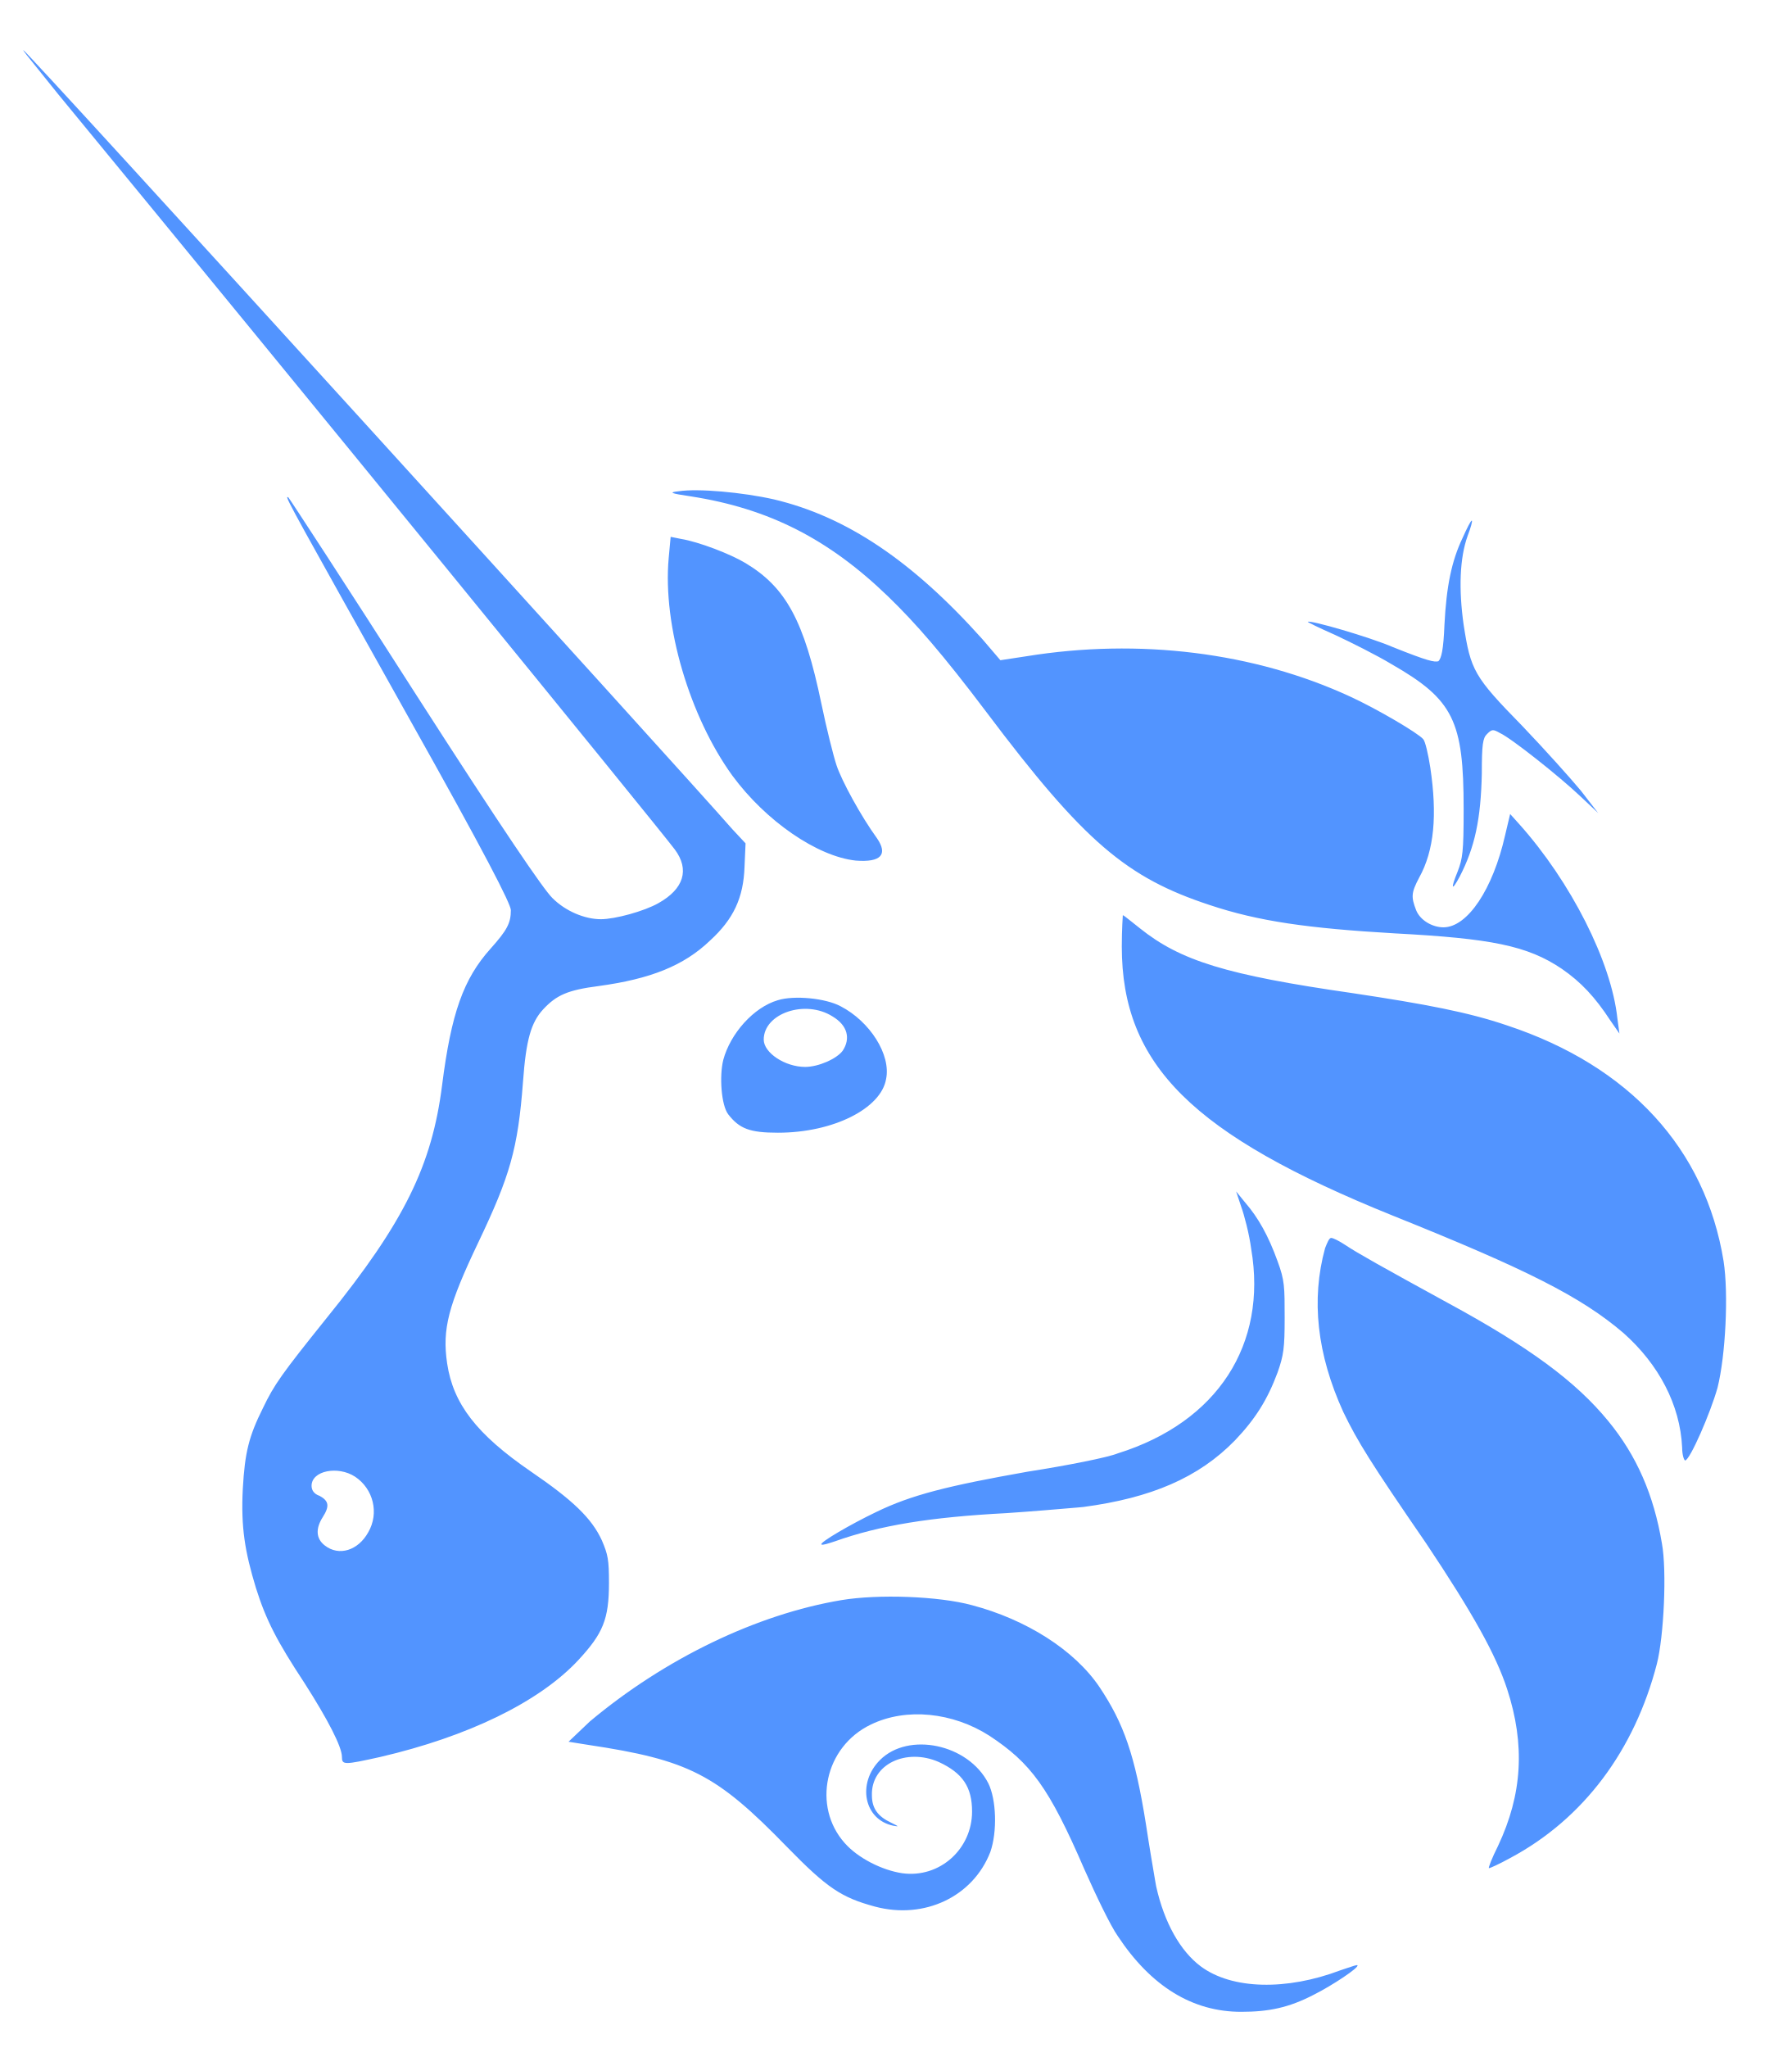
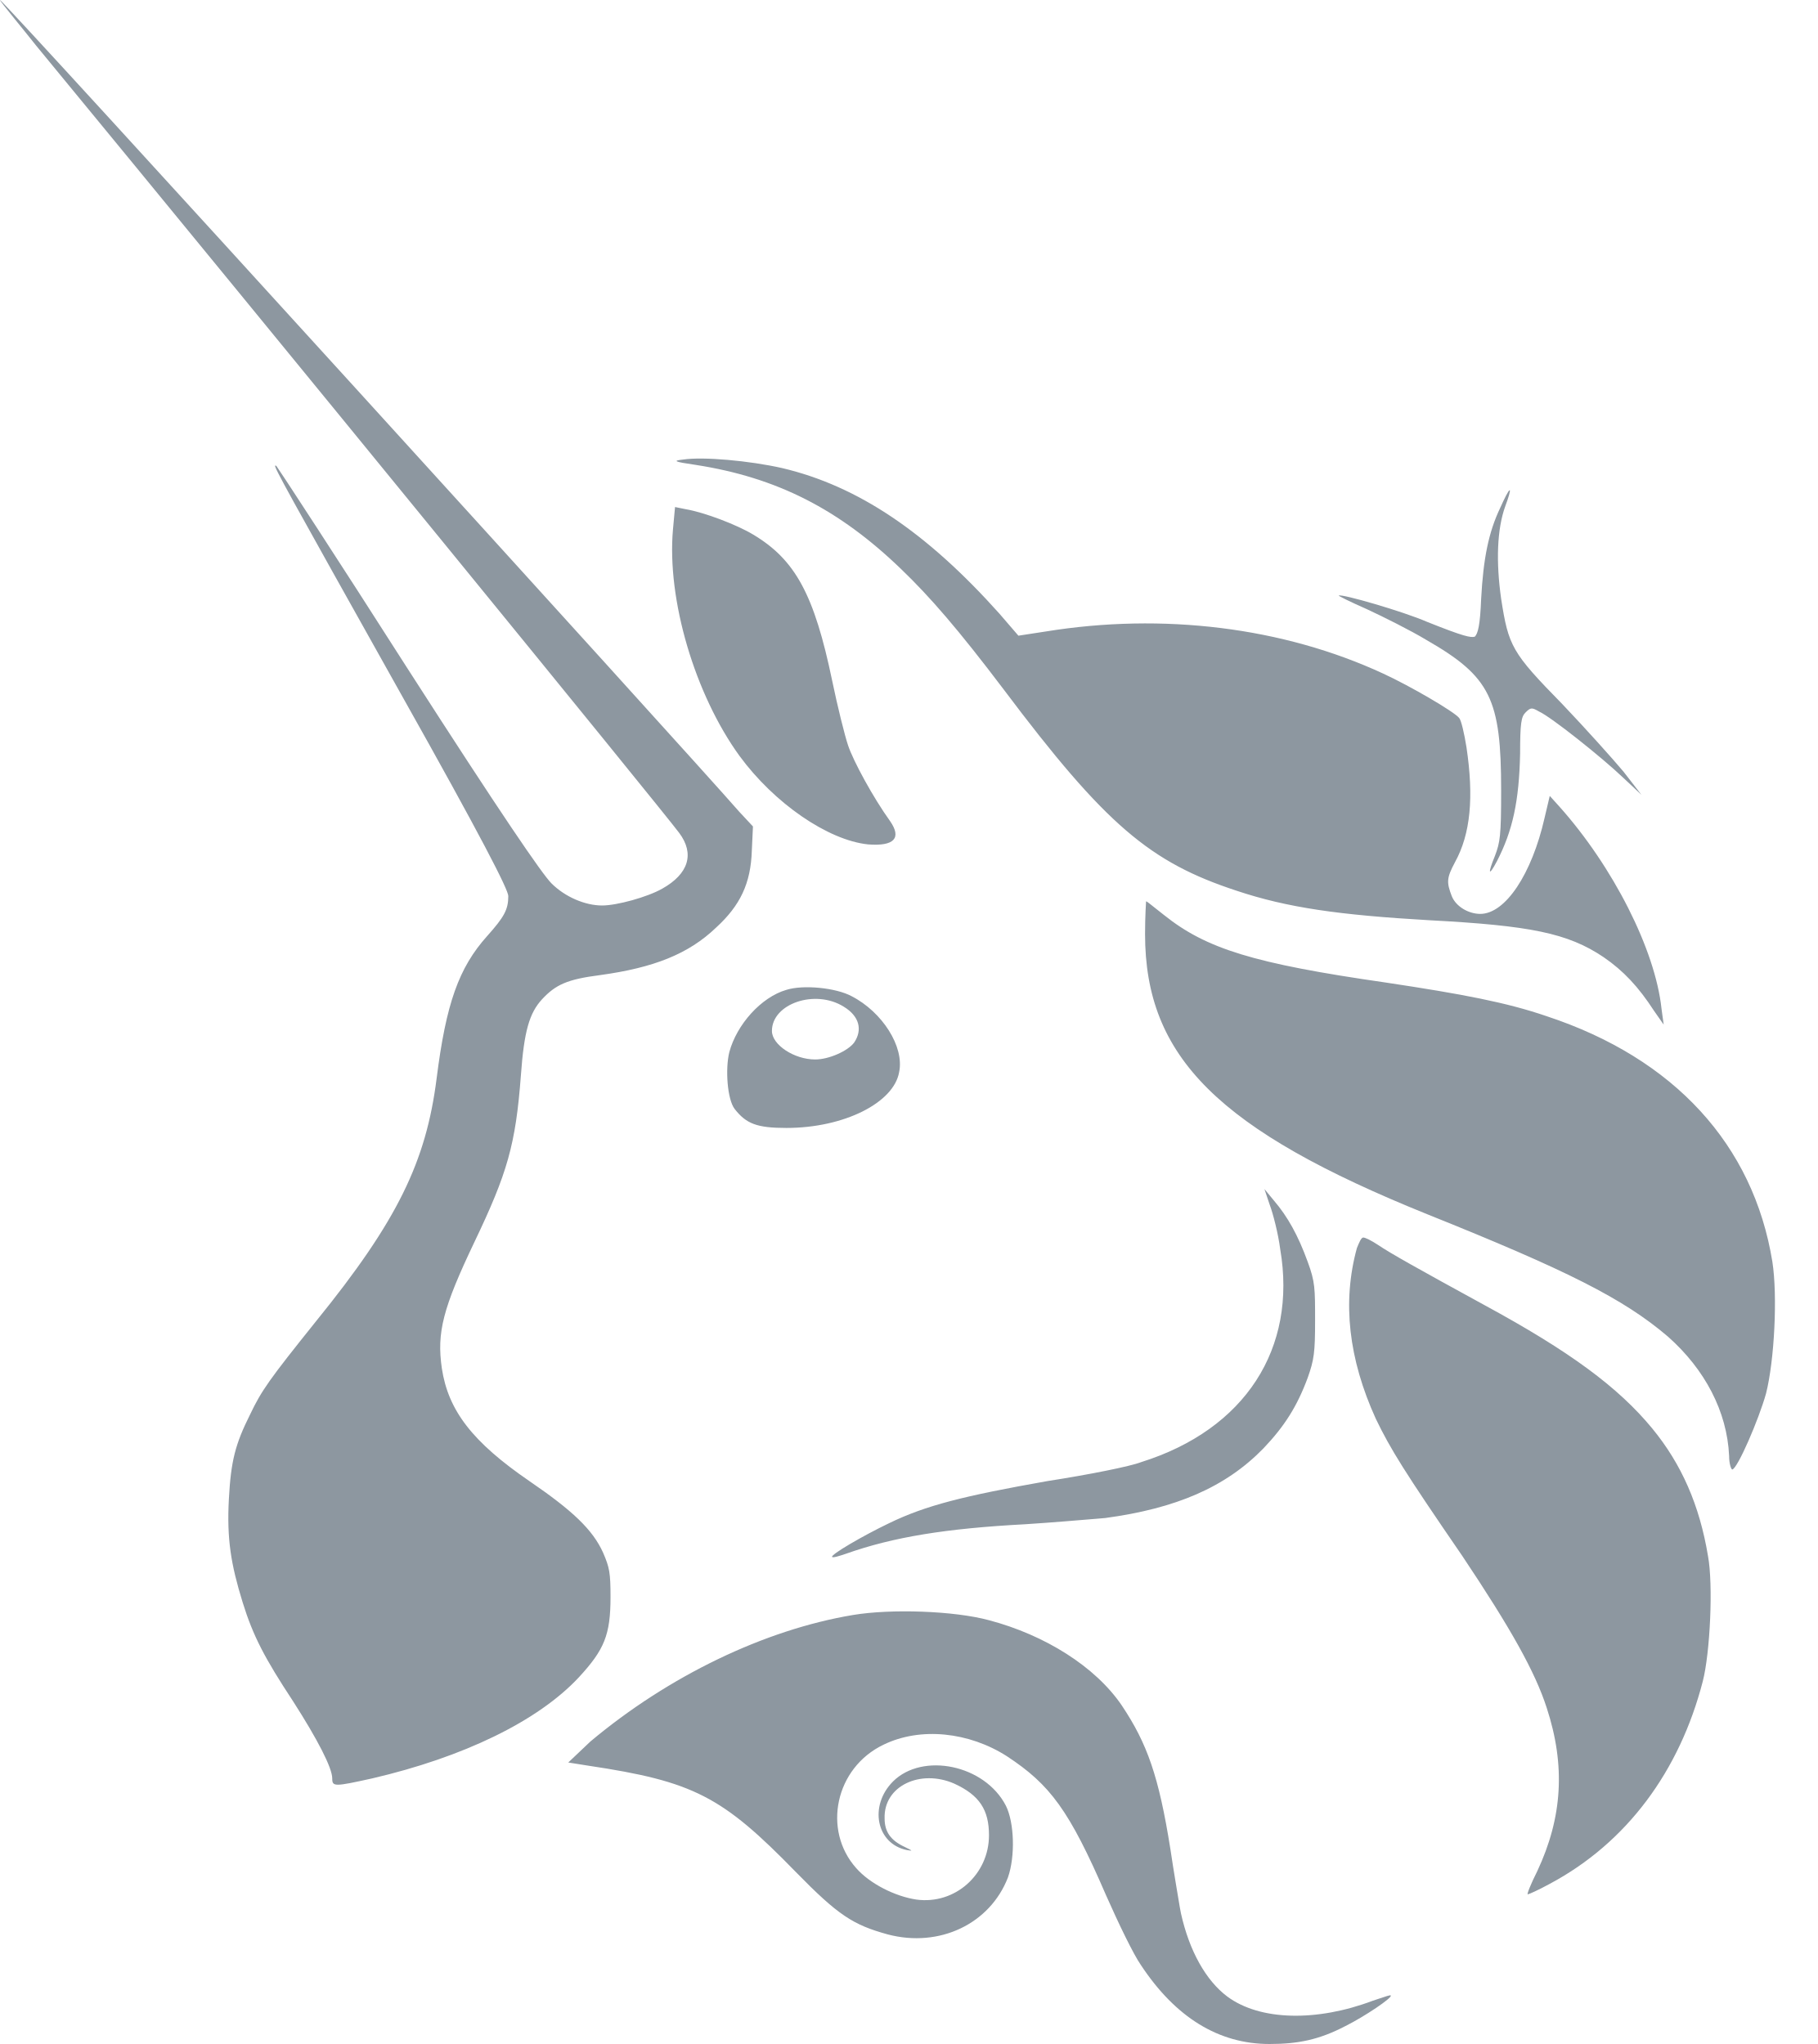
- <svg xmlns="http://www.w3.org/2000/svg" width="21" height="24" viewBox="0 0 21 24" fill="none">
-   <path id="Combined Shape Copy 4" fill-rule="evenodd" clip-rule="evenodd" d="M0.677 1.098C3.439 4.453 7.695 9.67 7.909 9.954C8.086 10.191 8.015 10.417 7.719 10.583C7.553 10.678 7.209 10.772 7.043 10.772C6.854 10.772 6.628 10.678 6.474 10.523C6.367 10.417 5.905 9.741 4.862 8.117C4.067 6.872 3.392 5.84 3.38 5.829C3.375 5.826 3.37 5.824 3.368 5.825C3.35 5.837 3.493 6.091 4.779 8.389L4.779 8.389C5.692 10.014 5.988 10.595 5.988 10.666C5.988 10.82 5.941 10.903 5.751 11.116C5.431 11.472 5.289 11.875 5.182 12.717C5.063 13.653 4.743 14.317 3.83 15.444C3.297 16.108 3.214 16.226 3.083 16.499C2.917 16.831 2.87 17.02 2.846 17.447C2.823 17.898 2.87 18.182 3 18.609C3.119 18.988 3.249 19.237 3.569 19.723C3.842 20.15 4.008 20.47 4.008 20.589C4.008 20.684 4.032 20.684 4.459 20.589C5.478 20.352 6.32 19.949 6.782 19.451C7.067 19.142 7.138 18.977 7.138 18.55C7.138 18.277 7.126 18.218 7.055 18.052C6.936 17.791 6.711 17.578 6.225 17.246C5.585 16.807 5.312 16.451 5.241 15.977C5.182 15.574 5.253 15.301 5.609 14.554C5.976 13.784 6.071 13.464 6.13 12.681C6.166 12.183 6.225 11.982 6.367 11.828C6.522 11.662 6.652 11.602 7.019 11.555C7.624 11.472 8.015 11.318 8.324 11.021C8.596 10.772 8.715 10.523 8.727 10.156L8.739 9.883L8.584 9.717C8.027 9.077 0.309 0.588 0.274 0.588C0.266 0.588 0.334 0.672 0.44 0.803C0.507 0.886 0.589 0.987 0.677 1.098ZM4.316 17.957C4.447 17.732 4.376 17.447 4.162 17.305C3.961 17.174 3.652 17.234 3.652 17.412C3.652 17.459 3.676 17.506 3.747 17.53C3.854 17.589 3.866 17.649 3.783 17.779C3.7 17.91 3.7 18.028 3.807 18.111C3.973 18.241 4.198 18.17 4.316 17.957ZM8.098 5.817C7.849 5.781 7.838 5.769 7.956 5.757C8.181 5.722 8.703 5.769 9.071 5.852C9.924 6.054 10.695 6.575 11.513 7.488L11.726 7.737L12.034 7.69C13.35 7.477 14.702 7.643 15.828 8.164C16.137 8.306 16.623 8.591 16.682 8.662C16.706 8.686 16.741 8.84 16.765 8.994C16.848 9.551 16.812 9.966 16.634 10.286C16.54 10.464 16.54 10.512 16.599 10.666C16.646 10.784 16.788 10.867 16.919 10.867C17.203 10.867 17.5 10.417 17.642 9.788L17.701 9.539L17.808 9.658C18.413 10.334 18.887 11.27 18.958 11.934L18.982 12.112L18.875 11.958C18.697 11.685 18.531 11.508 18.306 11.353C17.903 11.081 17.476 10.998 16.35 10.938C15.33 10.879 14.749 10.796 14.18 10.606C13.208 10.286 12.71 9.871 11.56 8.342C11.05 7.666 10.73 7.299 10.41 6.99C9.711 6.315 9.011 5.959 8.098 5.817ZM16.931 7.322C16.954 6.872 17.014 6.575 17.144 6.303C17.192 6.196 17.239 6.101 17.251 6.101C17.263 6.101 17.239 6.184 17.203 6.279C17.109 6.54 17.097 6.907 17.156 7.322C17.239 7.856 17.275 7.927 17.844 8.508C18.105 8.781 18.413 9.124 18.531 9.267L18.733 9.528L18.531 9.338C18.282 9.101 17.713 8.65 17.583 8.591C17.5 8.544 17.488 8.544 17.429 8.603C17.381 8.65 17.369 8.721 17.369 9.065C17.358 9.599 17.287 9.931 17.109 10.274C17.014 10.452 17.002 10.417 17.085 10.215C17.144 10.061 17.156 9.99 17.156 9.48C17.156 8.449 17.038 8.2 16.314 7.785C16.137 7.678 15.828 7.524 15.65 7.441C15.461 7.358 15.318 7.287 15.33 7.287C15.354 7.263 16.053 7.465 16.326 7.583C16.741 7.749 16.812 7.761 16.86 7.749C16.895 7.714 16.919 7.619 16.931 7.322ZM7.838 6.54C7.766 7.334 8.086 8.401 8.584 9.089C8.976 9.622 9.58 10.037 10.031 10.085C10.327 10.108 10.41 10.014 10.28 9.824C10.09 9.563 9.865 9.148 9.806 8.97C9.77 8.864 9.687 8.532 9.628 8.247C9.426 7.275 9.213 6.884 8.739 6.599C8.561 6.492 8.193 6.35 7.98 6.315L7.861 6.291L7.838 6.54ZM16.326 14.246C13.979 13.298 13.149 12.48 13.149 11.092C13.149 10.891 13.161 10.725 13.161 10.725C13.169 10.725 13.208 10.757 13.265 10.802C13.294 10.825 13.327 10.851 13.362 10.879C13.836 11.258 14.37 11.425 15.852 11.638C16.717 11.768 17.215 11.863 17.666 12.017C19.1 12.492 19.99 13.464 20.203 14.78C20.262 15.159 20.227 15.882 20.132 16.262C20.049 16.558 19.812 17.103 19.753 17.115C19.741 17.115 19.717 17.056 19.717 16.961C19.693 16.463 19.444 15.989 19.029 15.621C18.531 15.195 17.891 14.874 16.326 14.246ZM14.548 14.139C14.583 14.234 14.643 14.46 14.666 14.637C14.856 15.752 14.275 16.665 13.101 17.032C12.983 17.08 12.509 17.174 12.046 17.246C11.11 17.412 10.683 17.518 10.268 17.72C9.972 17.862 9.604 18.076 9.628 18.099C9.64 18.111 9.711 18.087 9.782 18.064L9.782 18.064C10.315 17.874 10.908 17.779 11.797 17.732C12.095 17.712 12.425 17.684 12.608 17.668L12.608 17.668L12.609 17.668L12.609 17.668L12.61 17.668L12.698 17.66C13.493 17.554 14.05 17.317 14.477 16.878C14.714 16.629 14.856 16.404 14.975 16.084C15.046 15.882 15.058 15.799 15.058 15.444C15.058 15.076 15.058 15.005 14.975 14.78C14.868 14.483 14.749 14.27 14.595 14.092L14.489 13.962L14.548 14.139ZM15.745 16.546C15.437 15.87 15.366 15.23 15.532 14.626C15.556 14.566 15.579 14.507 15.603 14.507C15.627 14.507 15.698 14.543 15.769 14.59C15.911 14.685 16.208 14.851 16.966 15.266C17.927 15.787 18.472 16.19 18.851 16.653C19.183 17.056 19.385 17.518 19.48 18.087C19.539 18.407 19.503 19.178 19.421 19.498C19.16 20.506 18.567 21.312 17.701 21.774C17.571 21.846 17.464 21.893 17.453 21.893C17.441 21.893 17.488 21.774 17.559 21.632C17.844 21.028 17.879 20.447 17.666 19.795C17.535 19.392 17.263 18.905 16.717 18.087C16.065 17.139 15.911 16.89 15.745 16.546ZM9.865 18.751C8.869 18.917 7.79 19.439 6.913 20.174L6.664 20.411L6.889 20.447C8.075 20.625 8.395 20.79 9.225 21.644C9.699 22.13 9.865 22.237 10.256 22.343C10.837 22.498 11.406 22.225 11.608 21.703C11.691 21.466 11.679 21.087 11.584 20.897C11.347 20.435 10.647 20.293 10.315 20.625C10.043 20.897 10.126 21.324 10.47 21.395C10.502 21.4 10.519 21.403 10.52 21.401C10.521 21.397 10.498 21.386 10.446 21.36C10.292 21.288 10.22 21.194 10.22 21.039C10.209 20.672 10.624 20.482 11.003 20.648C11.287 20.779 11.394 20.945 11.394 21.229C11.394 21.668 11.015 22.012 10.576 21.952C10.339 21.917 10.055 21.774 9.9 21.597C9.521 21.17 9.663 20.47 10.209 20.209C10.624 20.008 11.169 20.067 11.596 20.34C12.082 20.66 12.295 20.945 12.71 21.905C12.852 22.225 13.018 22.569 13.101 22.687C13.493 23.28 13.979 23.576 14.548 23.576C14.868 23.576 15.105 23.529 15.401 23.375C15.615 23.268 15.935 23.055 15.911 23.031C15.911 23.022 15.852 23.042 15.775 23.068L15.775 23.068L15.775 23.068C15.754 23.075 15.732 23.083 15.71 23.09C15.081 23.328 14.441 23.316 14.074 23.043C13.836 22.865 13.647 22.533 13.552 22.106L13.54 22.039C13.518 21.909 13.472 21.642 13.433 21.383C13.303 20.565 13.173 20.198 12.888 19.771C12.592 19.332 12.023 18.977 11.394 18.811C11.003 18.704 10.292 18.68 9.865 18.751ZM8.478 12.42C8.561 12.112 8.833 11.804 9.118 11.721C9.308 11.662 9.675 11.697 9.853 11.792C10.197 11.97 10.446 12.361 10.386 12.646C10.327 12.989 9.77 13.274 9.118 13.274C8.786 13.274 8.667 13.226 8.537 13.06C8.454 12.954 8.43 12.61 8.478 12.42ZM9.758 11.911C9.936 12.017 9.972 12.171 9.877 12.314C9.806 12.409 9.592 12.503 9.438 12.503C9.201 12.503 8.952 12.337 8.952 12.183C8.952 11.875 9.438 11.709 9.758 11.911Z" fill="#5294FF" />
+ <svg xmlns="http://www.w3.org/2000/svg" width="16" height="18" viewBox="0 0 16 18" fill="none">
+   <path id="Combined Shape Copy 4" fill-rule="evenodd" clip-rule="evenodd" d="M5.979 7.334C5.812 7.111 2.479 3.026 0.316 0.399C0.247 0.312 0.183 0.233 0.13 0.168L0.13 0.168L0.13 0.168C0.048 0.066 -0.005 0 0 0C0.028 0 6.072 6.647 6.508 7.148L6.629 7.278L6.619 7.491C6.61 7.779 6.517 7.974 6.304 8.169C6.062 8.401 5.756 8.522 5.283 8.587C4.995 8.624 4.893 8.67 4.772 8.8C4.661 8.921 4.614 9.079 4.586 9.469C4.54 10.082 4.466 10.332 4.178 10.935C3.899 11.52 3.844 11.734 3.89 12.05C3.946 12.421 4.159 12.699 4.661 13.043C5.041 13.303 5.218 13.47 5.31 13.674C5.366 13.804 5.375 13.85 5.375 14.064C5.375 14.398 5.32 14.528 5.097 14.77C4.735 15.159 4.076 15.475 3.277 15.661C2.943 15.735 2.925 15.735 2.925 15.661C2.925 15.568 2.795 15.317 2.581 14.983C2.33 14.602 2.228 14.407 2.136 14.11C2.033 13.776 1.996 13.553 2.015 13.201C2.033 12.866 2.071 12.718 2.201 12.458C2.303 12.244 2.368 12.152 2.785 11.632C3.5 10.75 3.751 10.23 3.844 9.497C3.927 8.838 4.039 8.522 4.289 8.243C4.438 8.076 4.475 8.011 4.475 7.891C4.475 7.835 4.243 7.38 3.528 6.108L3.528 6.108L3.528 6.108C2.521 4.309 2.409 4.109 2.423 4.1C2.425 4.099 2.428 4.101 2.433 4.103C2.442 4.112 2.971 4.92 3.593 5.895C4.41 7.167 4.772 7.696 4.855 7.779C4.976 7.9 5.153 7.974 5.301 7.974C5.431 7.974 5.7 7.9 5.83 7.826C6.062 7.696 6.118 7.519 5.979 7.334ZM6.125 4.094C5.93 4.066 5.921 4.057 6.014 4.047C6.19 4.02 6.598 4.057 6.886 4.122C7.555 4.28 8.158 4.688 8.798 5.403L8.966 5.598L9.207 5.561C10.237 5.394 11.296 5.523 12.178 5.932C12.419 6.043 12.8 6.266 12.846 6.322C12.864 6.34 12.892 6.461 12.911 6.582C12.976 7.018 12.948 7.343 12.809 7.594C12.735 7.733 12.735 7.77 12.781 7.891C12.818 7.984 12.93 8.048 13.032 8.048C13.254 8.048 13.486 7.696 13.598 7.204L13.644 7.009L13.728 7.102C14.201 7.631 14.573 8.364 14.628 8.884L14.647 9.023L14.563 8.903C14.424 8.689 14.294 8.55 14.118 8.429C13.802 8.216 13.468 8.151 12.586 8.104C11.788 8.058 11.333 7.993 10.887 7.844C10.126 7.594 9.736 7.269 8.836 6.071C8.436 5.542 8.186 5.254 7.935 5.013C7.387 4.484 6.84 4.205 6.125 4.094ZM13.04 5.273C13.059 4.92 13.105 4.688 13.207 4.474C13.244 4.391 13.281 4.317 13.291 4.317C13.3 4.317 13.281 4.382 13.253 4.456C13.179 4.66 13.17 4.948 13.216 5.273C13.281 5.691 13.309 5.746 13.755 6.201C13.959 6.415 14.2 6.684 14.293 6.795L14.451 6.999L14.293 6.851C14.098 6.665 13.653 6.312 13.55 6.266C13.486 6.229 13.476 6.229 13.43 6.275C13.393 6.312 13.383 6.368 13.383 6.637C13.374 7.055 13.318 7.315 13.179 7.584C13.105 7.724 13.096 7.696 13.161 7.538C13.207 7.417 13.216 7.361 13.216 6.962C13.216 6.155 13.123 5.96 12.557 5.635C12.418 5.551 12.177 5.431 12.037 5.366C11.889 5.301 11.777 5.245 11.787 5.245C11.805 5.226 12.353 5.384 12.566 5.477C12.891 5.607 12.947 5.616 12.984 5.607C13.012 5.579 13.031 5.505 13.04 5.273ZM5.925 4.66C5.869 5.282 6.12 6.118 6.51 6.656C6.816 7.074 7.289 7.399 7.642 7.436C7.874 7.454 7.939 7.38 7.837 7.232C7.689 7.027 7.512 6.702 7.466 6.563C7.438 6.48 7.373 6.22 7.327 5.997C7.169 5.236 7.002 4.929 6.63 4.707C6.491 4.623 6.203 4.512 6.036 4.484L5.943 4.465L5.925 4.66ZM12.568 10.694C10.73 9.952 10.081 9.311 10.081 8.225C10.081 8.067 10.09 7.937 10.09 7.937C10.096 7.937 10.127 7.962 10.172 7.998L10.172 7.998L10.172 7.998C10.194 8.015 10.22 8.036 10.248 8.058C10.619 8.355 11.037 8.485 12.197 8.652C12.875 8.754 13.265 8.828 13.617 8.949C14.741 9.32 15.437 10.082 15.604 11.112C15.65 11.409 15.623 11.975 15.548 12.272C15.483 12.504 15.298 12.931 15.251 12.941C15.242 12.941 15.223 12.894 15.223 12.82C15.205 12.43 15.01 12.059 14.685 11.771C14.295 11.437 13.794 11.186 12.568 10.694ZM11.179 10.611C11.207 10.685 11.253 10.861 11.271 11.001C11.42 11.873 10.965 12.588 10.046 12.876C9.953 12.913 9.582 12.987 9.22 13.043C8.487 13.173 8.152 13.256 7.827 13.414C7.595 13.525 7.308 13.693 7.326 13.711C7.335 13.72 7.391 13.702 7.447 13.683C7.865 13.535 8.329 13.46 9.025 13.423C9.258 13.408 9.517 13.386 9.661 13.374L9.731 13.368C10.352 13.284 10.789 13.098 11.123 12.755C11.309 12.56 11.42 12.384 11.513 12.133C11.569 11.975 11.578 11.91 11.578 11.632C11.578 11.344 11.578 11.288 11.513 11.112C11.429 10.88 11.336 10.713 11.216 10.573L11.132 10.471L11.179 10.611ZM12.113 12.495C11.872 11.966 11.816 11.465 11.946 10.991C11.965 10.945 11.983 10.898 12.002 10.898C12.021 10.898 12.076 10.926 12.132 10.963C12.243 11.038 12.475 11.168 13.069 11.493C13.821 11.901 14.248 12.217 14.546 12.579C14.805 12.894 14.963 13.256 15.037 13.702C15.084 13.953 15.056 14.556 14.991 14.807C14.787 15.596 14.323 16.227 13.645 16.589C13.543 16.645 13.459 16.682 13.45 16.682C13.441 16.682 13.478 16.589 13.534 16.478C13.756 16.004 13.784 15.549 13.617 15.039C13.515 14.723 13.302 14.342 12.874 13.702C12.364 12.959 12.243 12.764 12.113 12.495ZM7.51 14.222C6.73 14.352 5.885 14.76 5.198 15.336L5.003 15.521L5.179 15.549C6.108 15.688 6.358 15.819 7.008 16.487C7.38 16.867 7.51 16.951 7.816 17.035C8.271 17.155 8.716 16.942 8.874 16.533C8.939 16.348 8.93 16.05 8.856 15.902C8.67 15.54 8.122 15.429 7.862 15.688C7.649 15.902 7.714 16.236 7.983 16.292C8.008 16.296 8.022 16.298 8.023 16.296C8.024 16.294 8.005 16.284 7.964 16.264C7.844 16.208 7.788 16.134 7.788 16.013C7.779 15.726 8.104 15.577 8.401 15.707C8.624 15.809 8.707 15.939 8.707 16.162C8.707 16.505 8.41 16.775 8.067 16.728C7.881 16.7 7.658 16.589 7.537 16.45C7.24 16.116 7.352 15.568 7.779 15.364C8.104 15.206 8.531 15.252 8.865 15.466C9.245 15.716 9.413 15.939 9.738 16.691C9.849 16.942 9.979 17.211 10.044 17.304C10.35 17.768 10.731 18 11.176 18C11.427 18 11.613 17.963 11.845 17.842C12.012 17.759 12.262 17.591 12.244 17.573C12.244 17.566 12.198 17.581 12.137 17.602L12.137 17.602L12.137 17.602L12.086 17.619C11.594 17.805 11.093 17.796 10.805 17.582C10.619 17.443 10.471 17.183 10.397 16.849L10.387 16.796L10.387 16.796L10.387 16.796C10.37 16.694 10.334 16.485 10.304 16.283C10.202 15.642 10.1 15.354 9.877 15.02C9.645 14.677 9.199 14.398 8.707 14.268C8.401 14.185 7.844 14.166 7.51 14.222ZM6.421 9.265C6.486 9.023 6.7 8.782 6.923 8.717C7.071 8.67 7.359 8.698 7.498 8.773C7.768 8.912 7.963 9.218 7.916 9.441C7.87 9.71 7.433 9.933 6.923 9.933C6.663 9.933 6.57 9.896 6.468 9.766C6.403 9.682 6.384 9.413 6.421 9.265ZM7.428 8.865C7.567 8.949 7.595 9.07 7.52 9.181C7.465 9.255 7.298 9.33 7.177 9.33C6.991 9.33 6.796 9.2 6.796 9.079C6.796 8.838 7.177 8.708 7.428 8.865Z" fill="#8D97A0" />
</svg>
